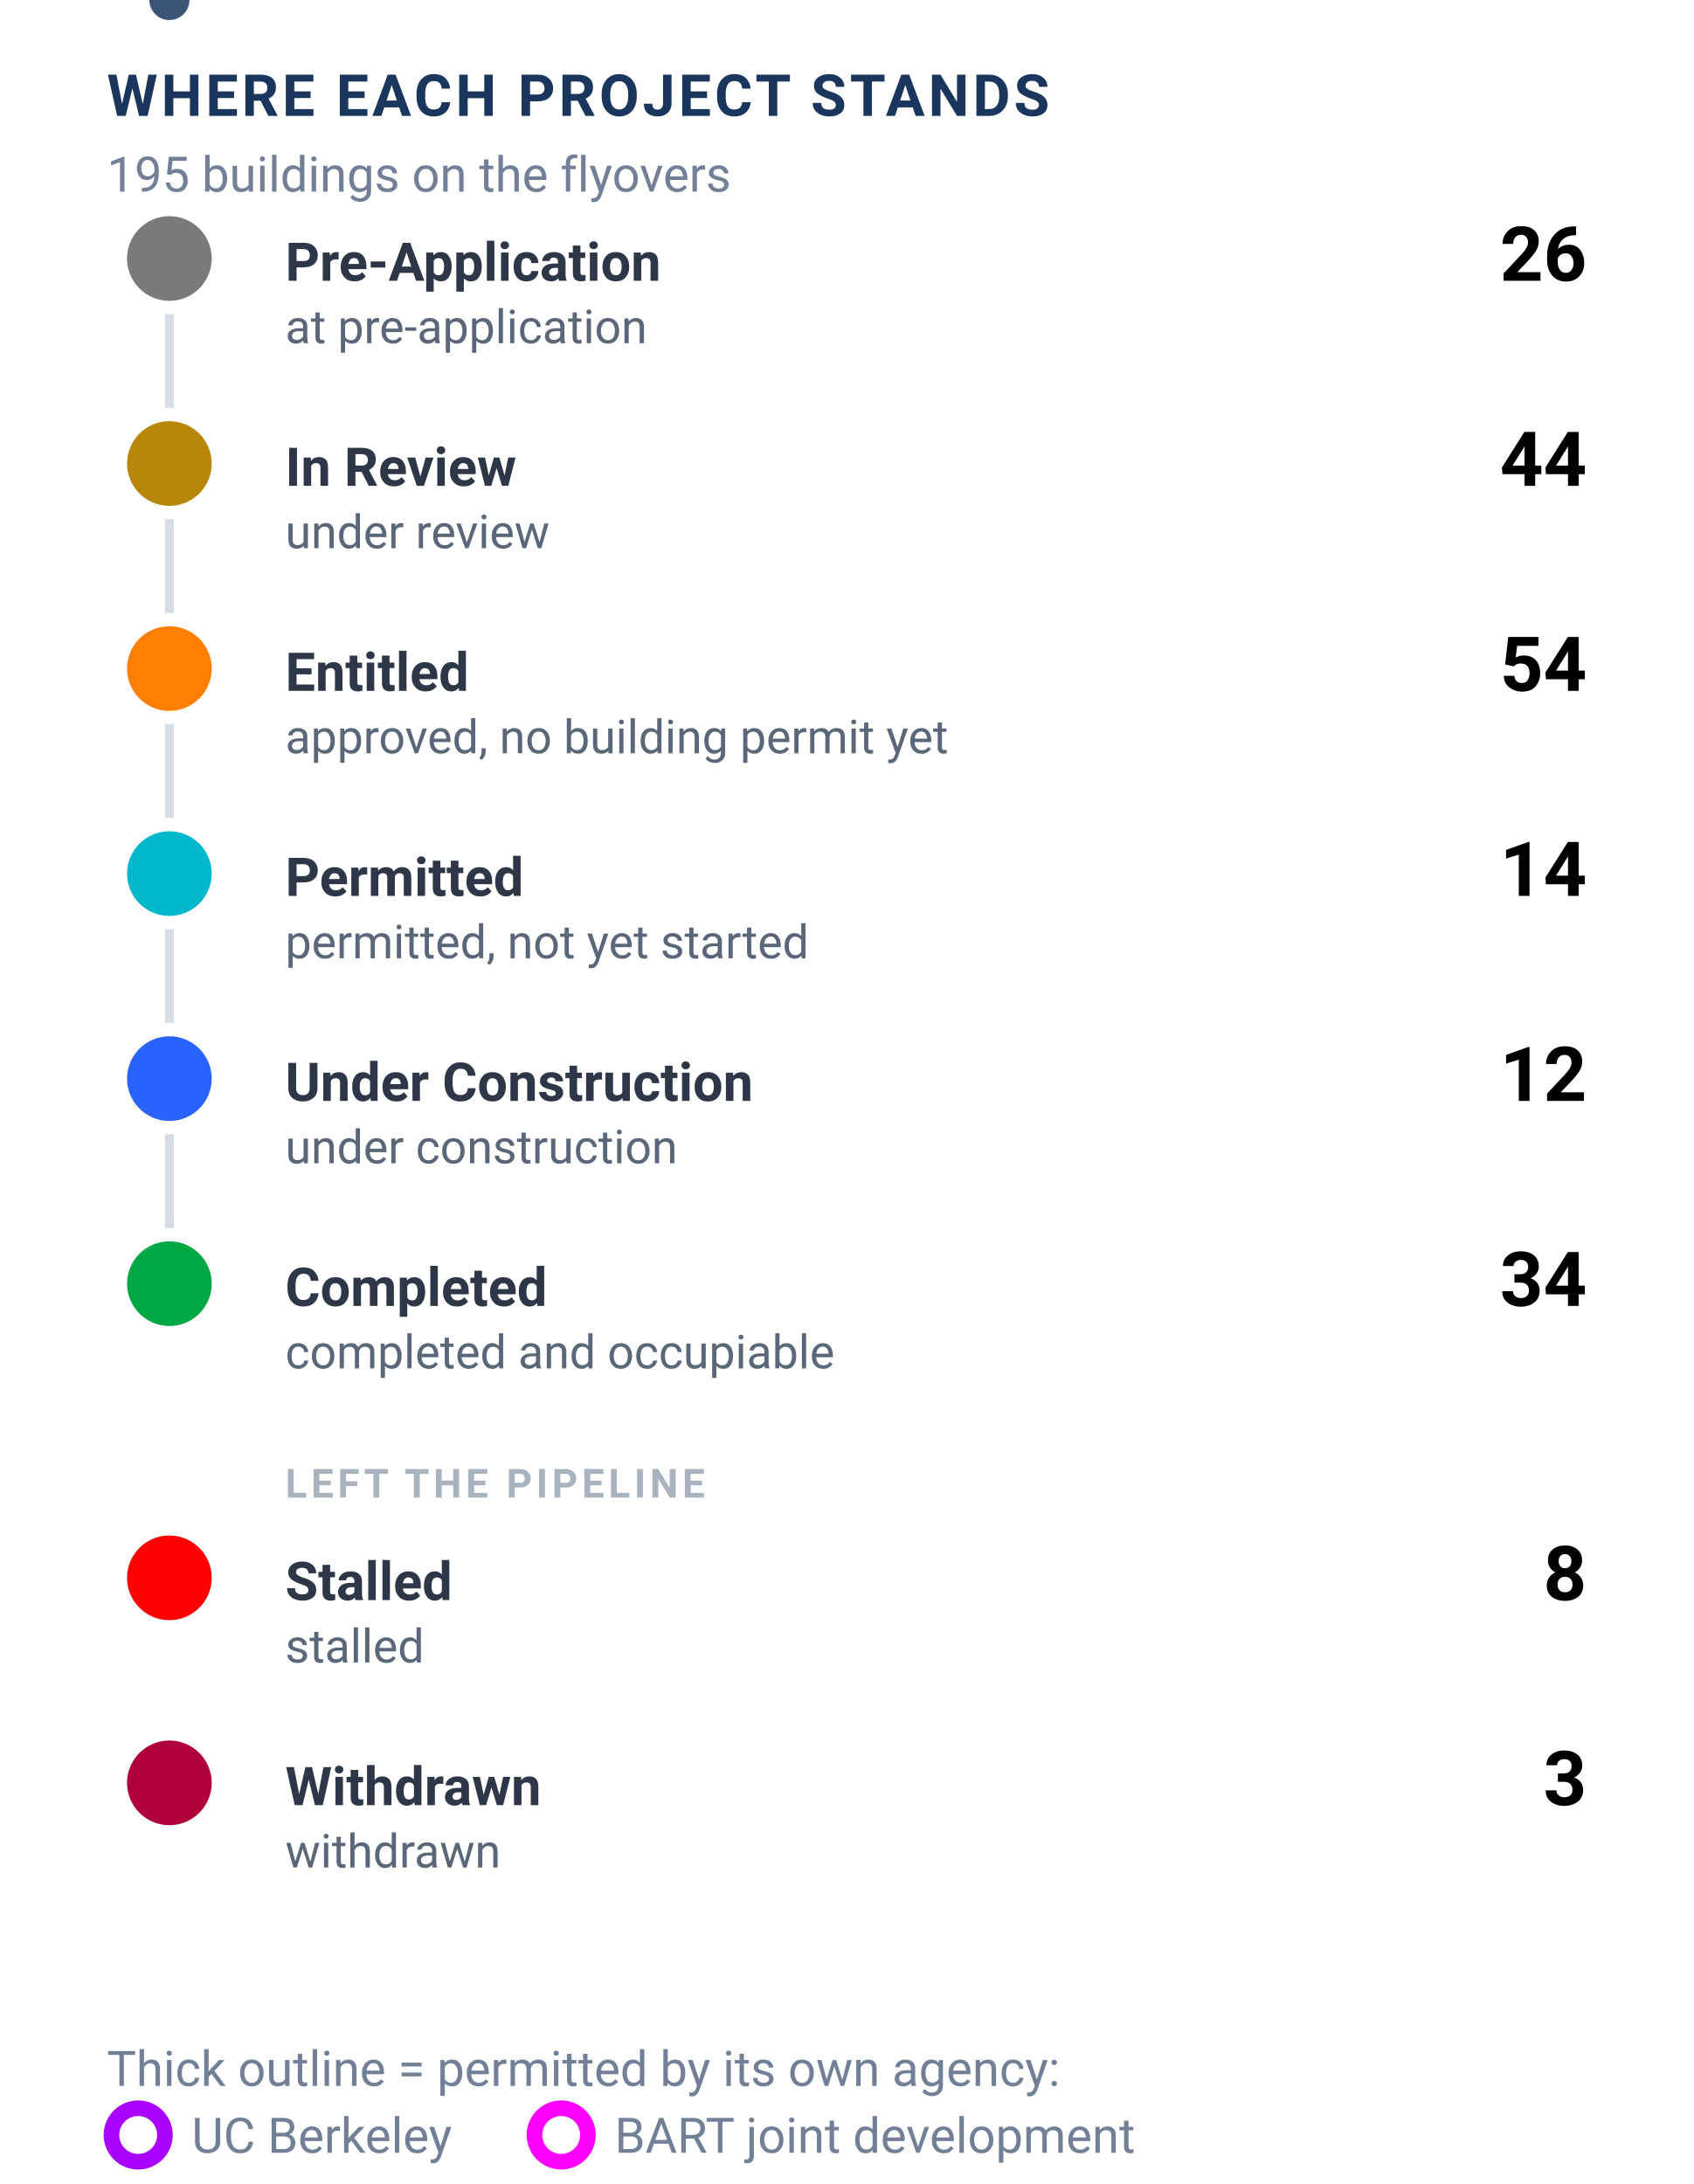
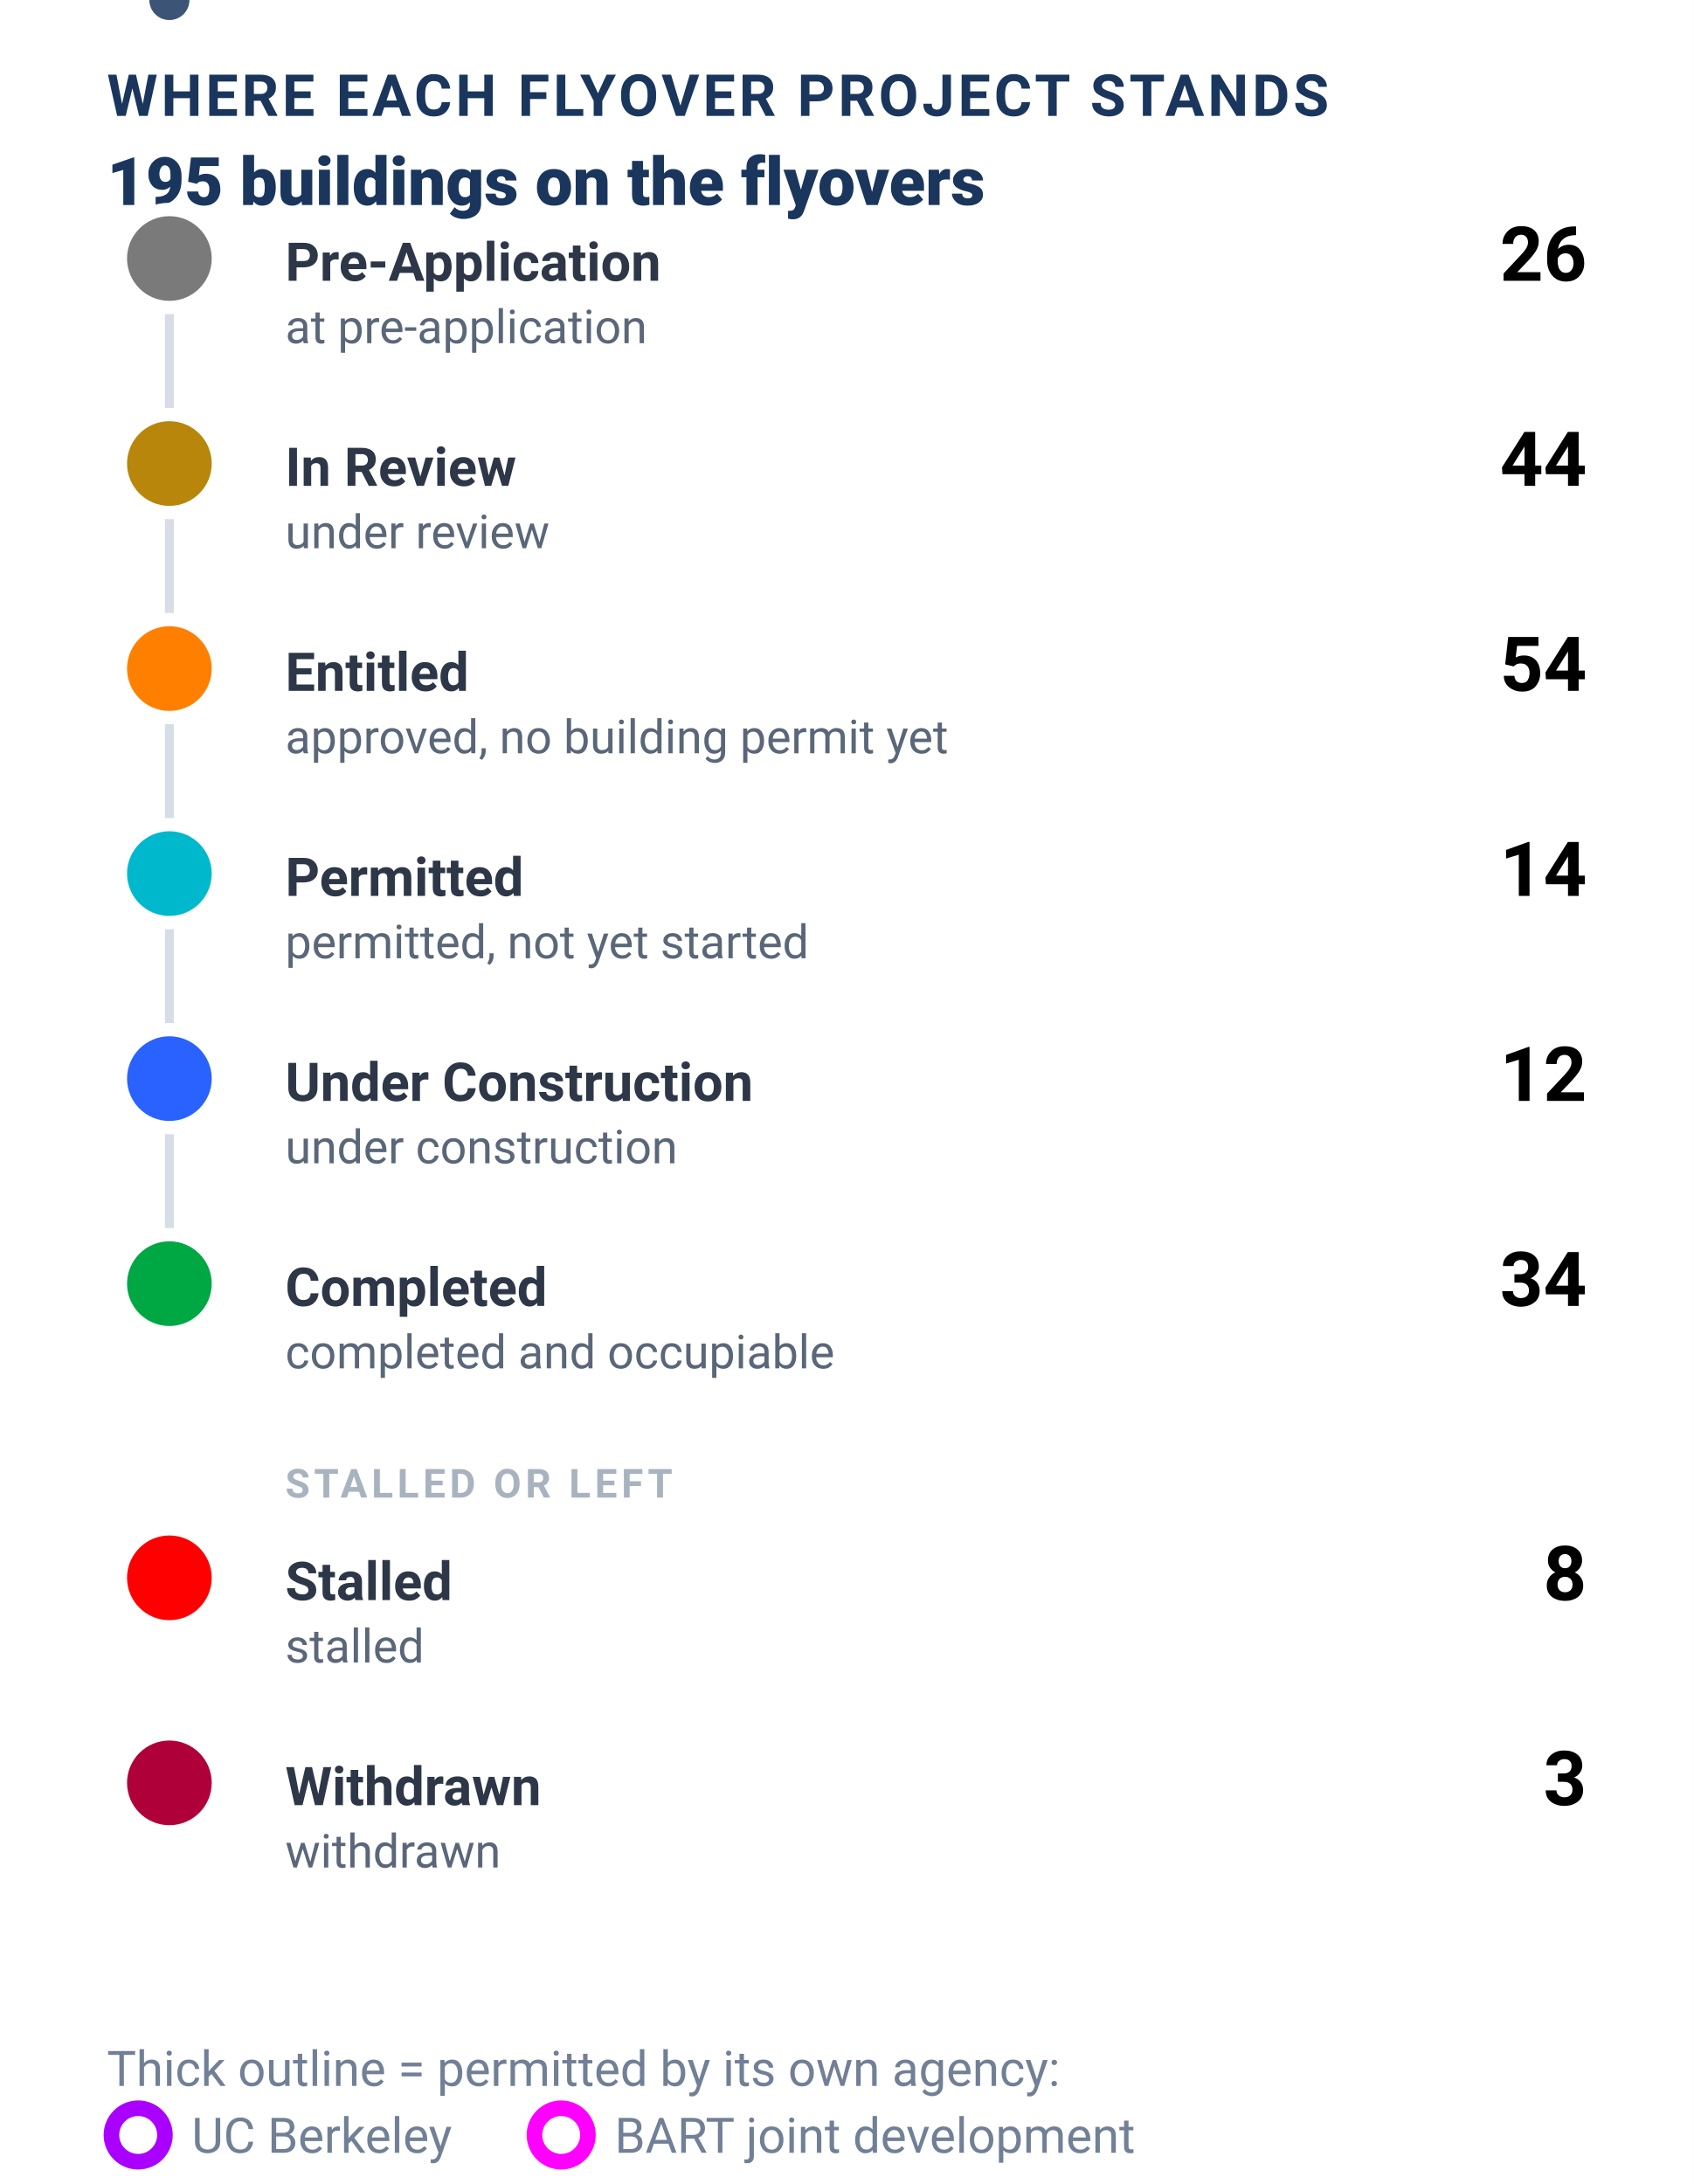
<svg xmlns="http://www.w3.org/2000/svg" viewBox="0 0 380 490" width="380" height="490" role="img" aria-labelledby="t d">
  <style>
    text { font-family: -apple-system, BlinkMacSystemFont, 'Segoe UI', Roboto, sans-serif; }
    .ttl  { font-size: 13px; font-weight: 700; fill: #1a365d; letter-spacing: .06em; }
    .meta { font-size: 11px; fill: #718096; }
+     .tot  { font-size: 15px; font-weight: 800; fill: #1a365d; }   /* the flyover building count: bigger, bolder (John 2026-10-20) */
    .name { font-size: 12px; font-weight: 700; fill: #2d3748; }
    .desc { font-size: 10.5px; fill: #5a6779; }
    .cnt  { font-size: 17px; font-weight: 700; }
    .band { font-size: 9px; font-weight: 700; fill: #a9b3c0; letter-spacing: .1em; }
    .rail { stroke: #d6dde6; stroke-width: 2; fill: none; }
    .dot  { animation: rideY 9s ease-in-out infinite; }
    @keyframes rideX { from{} }
    @keyframes rideY { 0.00% { transform: translateY(58.0px); } 11.00% { transform: translateY(58.0px); } 20.00% { transform: translateY(104.0px); } 31.00% { transform: translateY(104.0px); } 40.00% { transform: translateY(150.0px); } 51.00% { transform: translateY(150.0px); } 60.00% { transform: translateY(196.0px); } 71.00% { transform: translateY(196.0px); } 80.00% { transform: translateY(242.0px); } 91.00% { transform: translateY(242.0px); } 100.00% { transform: translateY(288.0px); } }
    @media (prefers-reduced-motion: reduce) { .dot { animation: none; } }
</style>
  <rect width="380" height="490" fill="#ffffff" />
-   <text class="ttl" x="24" y="26">WHERE EACH PROJECT STANDS</text>
-   <text class="meta" x="24" y="43">195 buildings on the flyovers</text>
+   <text class="ttl" x="24" y="26">WHERE EACH FLYOVER PROJECT STANDS</text>
+   <text class="tot" x="24" y="46">195 buildings on the flyovers</text>
  <path class="rail" d="M38 58 V288" />
  <g class="dot">
    <circle cx="38" cy="0" r="4.5" fill="#1a365d" opacity=".85" />
  </g>
  <g>
    <circle cx="38.0" cy="58.0" r="11" fill="#7a7a7a" stroke="#ffffff" stroke-width="3" />
    <text class="name" x="64" y="63">Pre-Application</text>
    <text class="cnt" x="356" y="63" text-anchor="end">26</text>
    <text class="desc" x="64" y="77">at pre-application</text>
  </g>
  <g>
    <circle cx="38.0" cy="104.0" r="11" fill="#b8860b" stroke="#ffffff" stroke-width="3" />
    <text class="name" x="64" y="109">In Review</text>
    <text class="cnt" x="356" y="109" text-anchor="end">44</text>
    <text class="desc" x="64" y="123">under review</text>
  </g>
  <g>
    <circle cx="38.0" cy="150.0" r="11" fill="#ff8000" stroke="#ffffff" stroke-width="3" />
    <text class="name" x="64" y="155">Entitled</text>
    <text class="cnt" x="356" y="155" text-anchor="end">54</text>
    <text class="desc" x="64" y="169">approved, no building permit yet</text>
  </g>
  <g>
    <circle cx="38.0" cy="196.0" r="11" fill="#00b8cc" stroke="#ffffff" stroke-width="3" />
    <text class="name" x="64" y="201">Permitted</text>
    <text class="cnt" x="356" y="201" text-anchor="end">14</text>
    <text class="desc" x="64" y="215">permitted, not yet started</text>
  </g>
  <g>
    <circle cx="38.0" cy="242.0" r="11" fill="#2962ff" stroke="#ffffff" stroke-width="3" />
    <text class="name" x="64" y="247">Under Construction</text>
    <text class="cnt" x="356" y="247" text-anchor="end">12</text>
    <text class="desc" x="64" y="261">under construction</text>
  </g>
  <g>
    <circle cx="38.0" cy="288.0" r="11" fill="#00a844" stroke="#ffffff" stroke-width="3" />
    <text class="name" x="64" y="293">Completed</text>
    <text class="cnt" x="356" y="293" text-anchor="end">34</text>
    <text class="desc" x="64" y="307">completed and occupiable</text>
  </g>
-   <text class="band" x="64" y="336" fill="#b9c2cd">LEFT THE PIPELINE</text>
+   <text class="band" x="64" y="336" fill="#b9c2cd">STALLED OR LEFT</text>
  <g>
    <circle cx="38.0" cy="354.0" r="11" fill="#ff0000" stroke="#ffffff" stroke-width="3" />
    <text class="name" x="64" y="359">Stalled</text>
    <text class="cnt" x="356" y="359" text-anchor="end">8</text>
    <text class="desc" x="64" y="373">stalled</text>
  </g>
  <g>
    <circle cx="38.0" cy="400.0" r="11" fill="#b0003a" stroke="#ffffff" stroke-width="3" />
    <text class="name" x="64" y="405">Withdrawn</text>
    <text class="cnt" x="356" y="405" text-anchor="end">3</text>
    <text class="desc" x="64" y="419">withdrawn</text>
  </g>
  <text class="meta" x="24" y="468">Thick outline = permitted by its own agency:</text>
  <circle cx="31" cy="479" r="6" fill="#ffffff" stroke="#aa00ff" stroke-width="3.5" />
  <text class="meta" x="43" y="483">UC Berkeley</text>
  <circle cx="125.9" cy="479" r="6" fill="#ffffff" stroke="#ff00ff" stroke-width="3.5" />
  <text class="meta" x="137.9" y="483">BART joint development</text>
</svg>
